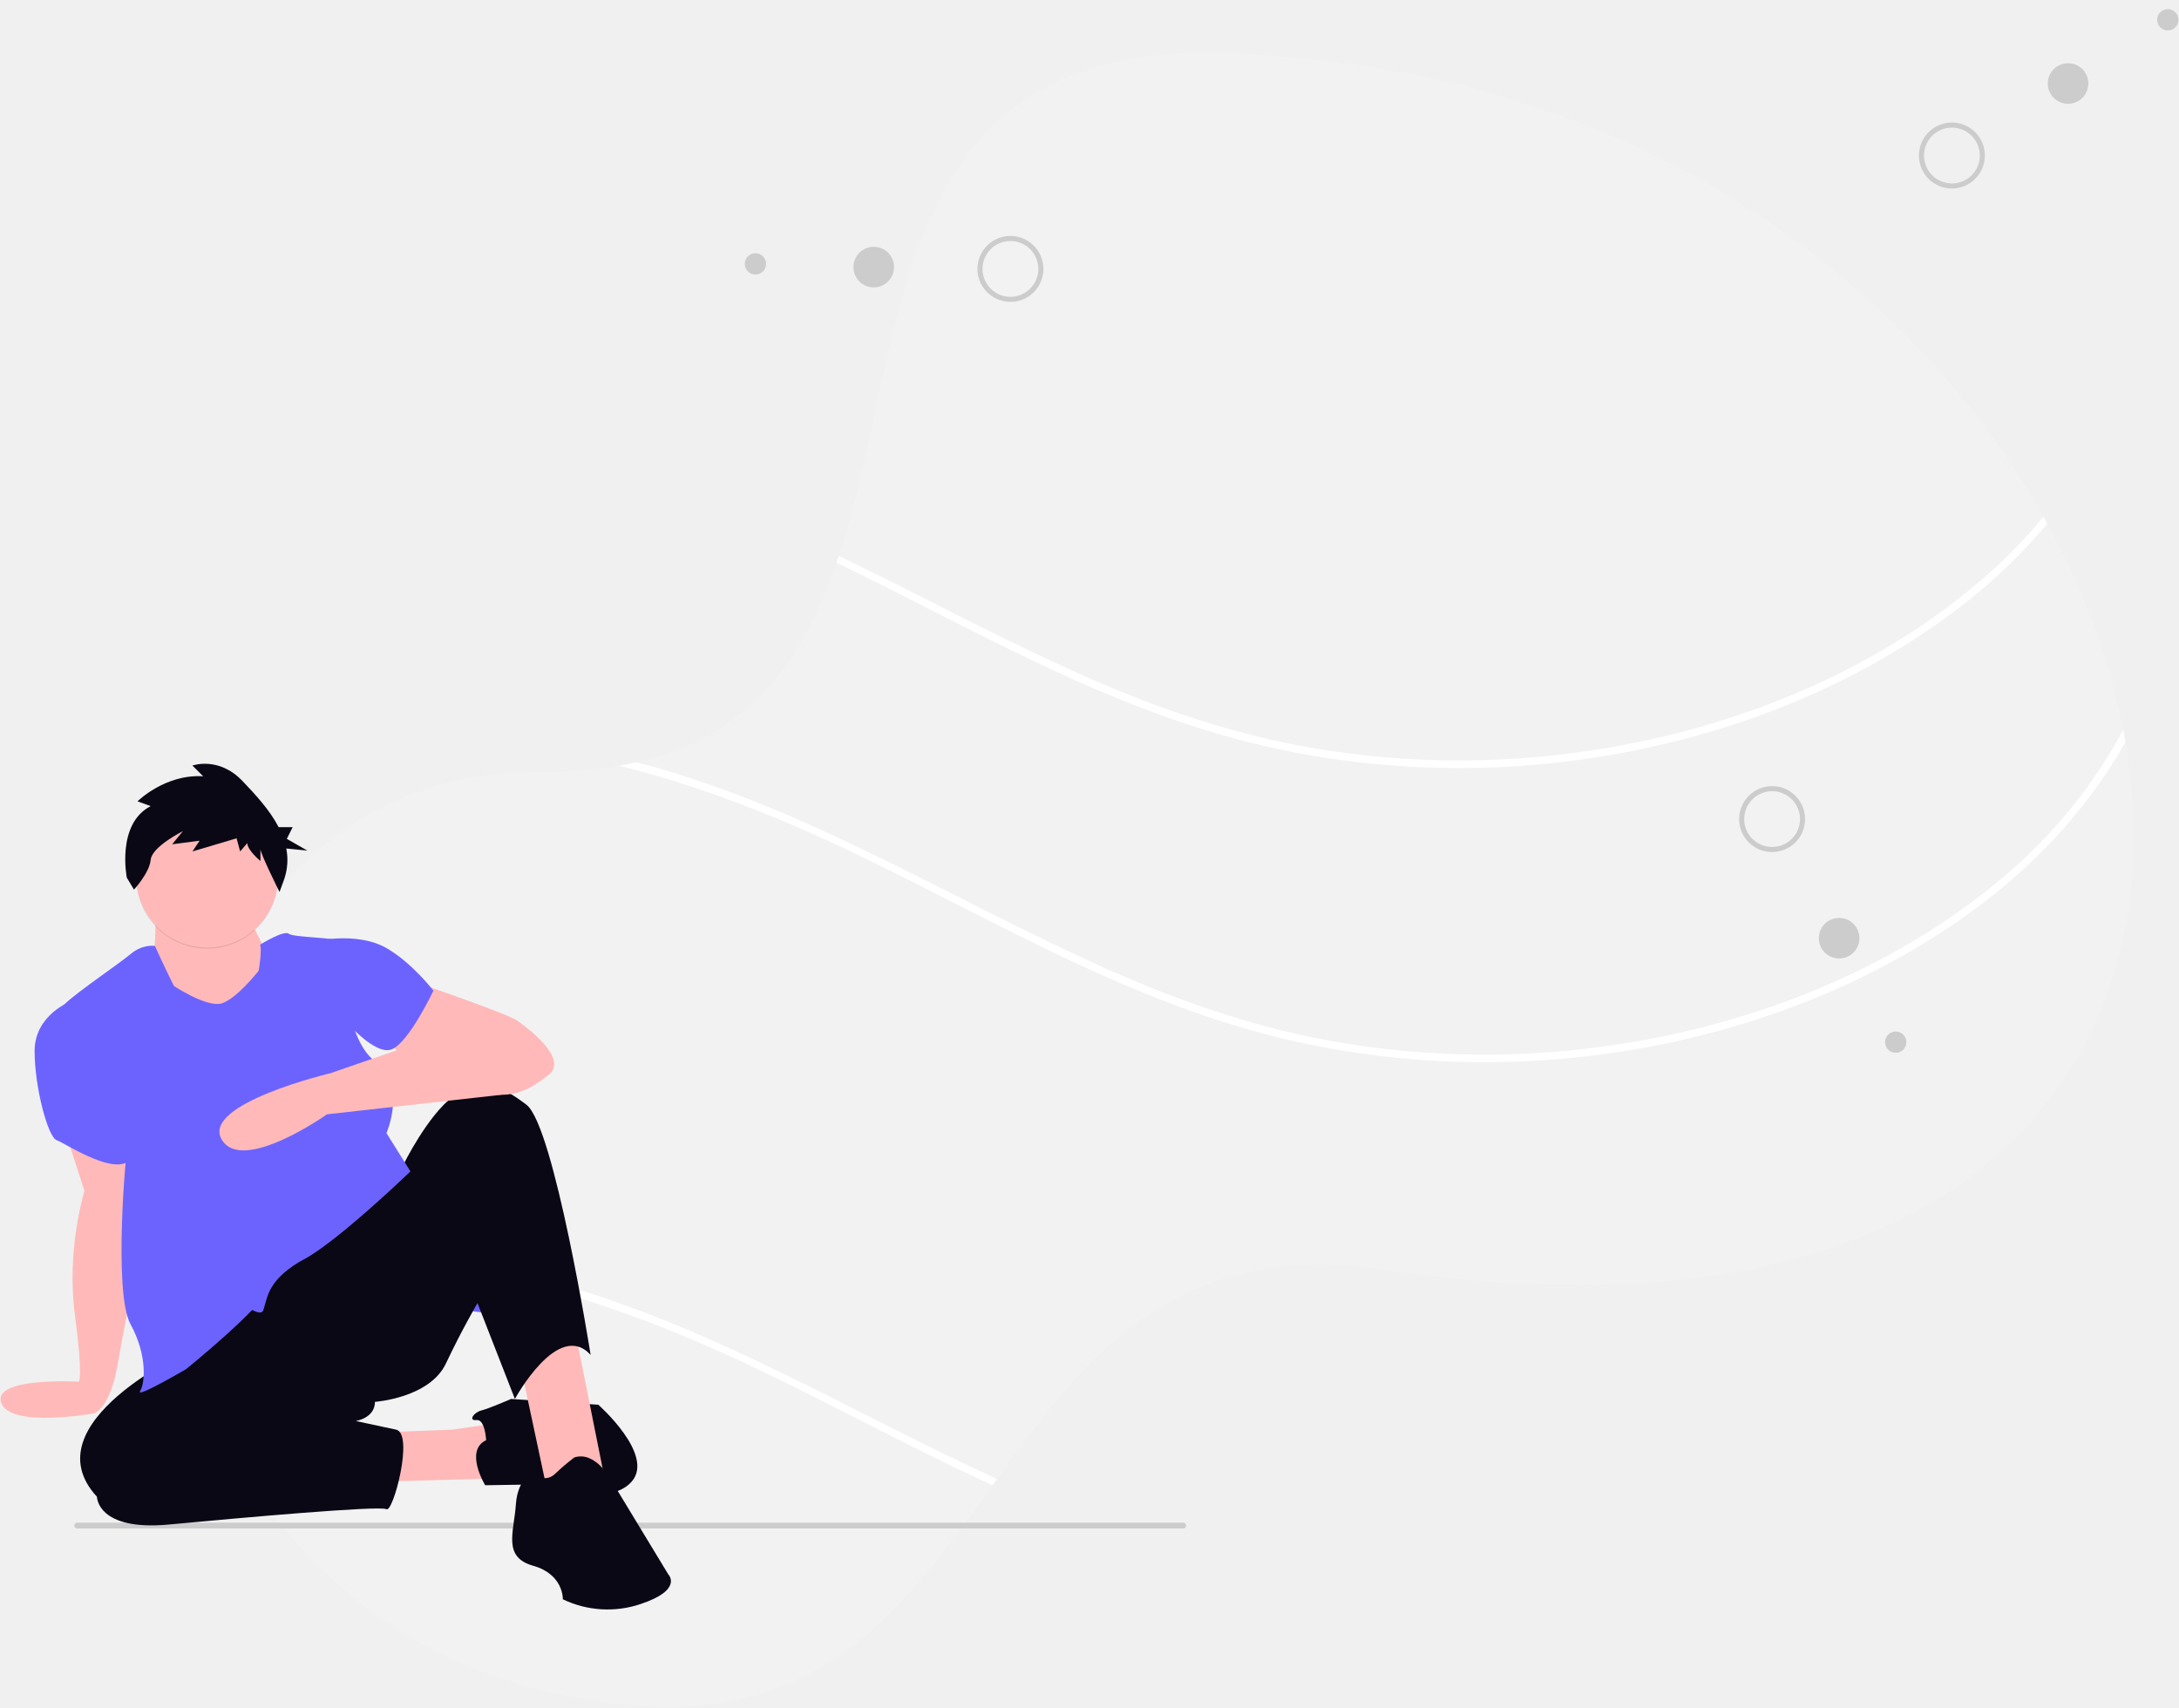
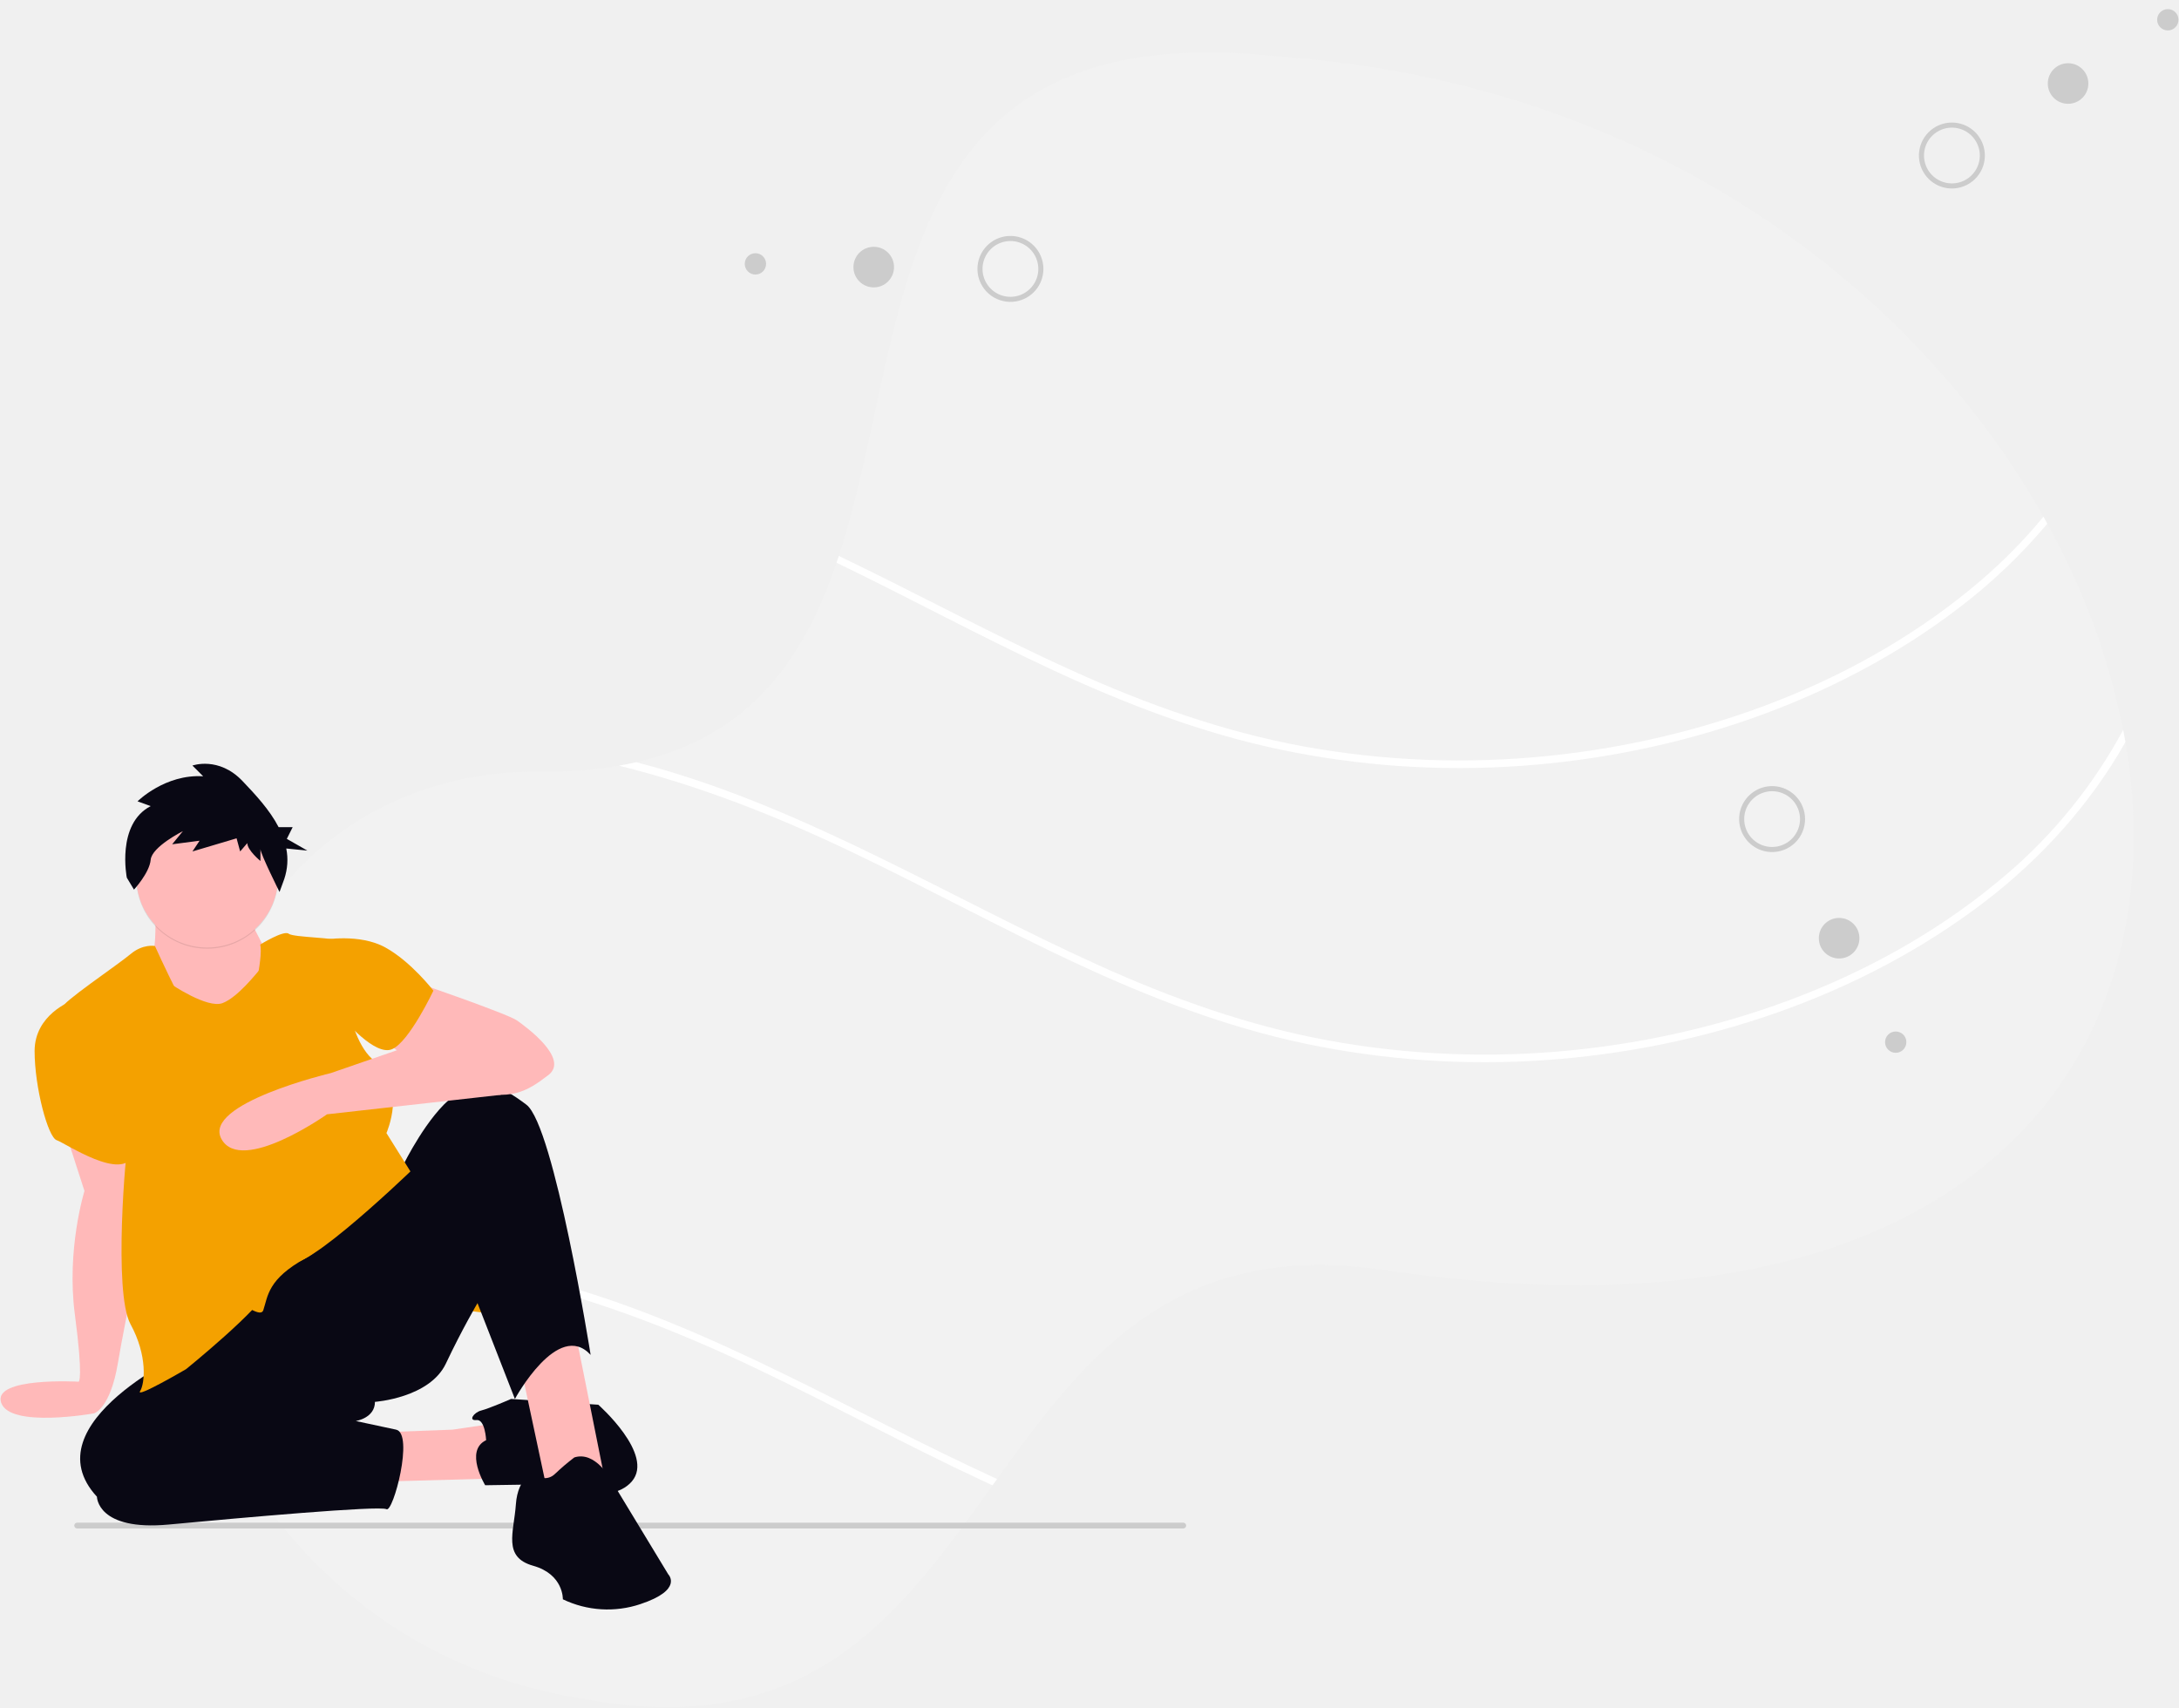
<svg xmlns="http://www.w3.org/2000/svg" version="1.2" viewBox="0 0 988.5 774.981" width="989" height="775">
  <style>
		.s0 { fill: #f2f2f2 } 
		.s1 { fill: #ffffff } 
		.s2 { fill: #cccccc } 
- 		.s3 { fill: #6c63ff } 
+ 		.s3 { fill: rgb(244, 161, 0) } 
		.s4 { fill: #ffb9b9 } 
		.s5 { fill: #090814 } 
		.s6 { opacity: .1;fill: #000000 } 
	</style>
  <g id="Group_12">
    <path id="Path_305-1084" class="s0" d="m946.3 473.38q-1.57 3.01-3.26 5.96c-43.26 75.37-143.9 122.17-313.61 97.4-96.37-14.73-137.4 39.31-177.14 94.67q-1.02 1.44-2.05 2.87c-41.62 58.05-82.82 116.26-185.83 96.91-109.21-17.26-176.61-105.94-187.04-200.61q-0.19-1.73-0.35-3.46c-5.86-61.38 12.25-124.94 58.45-172.92 27.9-28.97 67.55-44.36 108.47-43.88q4.62 0.09 9.24-0.04 4.61-0.13 9.22-0.47 4.61-0.34 9.19-0.9 4.59-0.55 9.14-1.32 4.02-0.7 7.82-1.58c52.13-11.91 76.16-47.33 90.89-90.56q0.52-1.53 1.03-3.08c33.83-103.09 18.19-247.78 202.12-226.49 164.59 12.13 285.38 103.4 344.63 208.69q0.88 1.59 1.75 3.18 6.1 10.94 11.32 22.32 5.23 11.38 9.56 23.13 4.32 11.76 7.72 23.81 3.39 12.06 5.84 24.34 0.55 2.76 1.01 5.53c8.38 48.89 2.89 96.43-18.12 136.5z" />
    <path id="Path_306-1085" class="s1" d="m928.97 237.75q-4.43 5.26-9.13 10.27-4.71 5.01-9.68 9.75-4.97 4.75-10.19 9.21-5.22 4.47-10.68 8.65c-56.74 43.51-128.61 67.11-199.51 72.06q-13.65 0.96-27.33 0.98-13.68 0.01-27.33-0.91-13.65-0.93-27.2-2.8-13.55-1.86-26.94-4.66c-36.38-7.62-71.08-21.04-104.68-36.72-32.68-15.25-64.4-32.45-96.86-48.13q0.52-1.54 1.03-3.09c35.4 17.04 70.07 35.82 105.88 52.05 33.74 15.3 68.67 27.77 105.19 34.45q13.65 2.48 27.44 3.99 13.79 1.52 27.65 2.06 13.87 0.54 27.73 0.11 13.87-0.43 27.67-1.83c70.7-7.11 142.63-33.2 196.99-79.87q3.82-3.28 7.5-6.73 3.68-3.44 7.21-7.04 3.53-3.6 6.9-7.35 3.38-3.75 6.59-7.63 0.88 1.59 1.75 3.18z" />
    <path id="Path_310-1089" class="s1" d="m964.42 336.87c-15.79 28.01-38.09 52.71-63.62 72.3-56.74 43.51-128.61 67.11-199.51 72.06q-13.64 0.96-27.32 0.97-13.69 0.02-27.33-0.91-13.65-0.92-27.21-2.79-13.55-1.87-26.94-4.66c-36.38-7.62-71.08-21.04-104.68-36.72-34.21-15.97-67.37-34.08-101.44-50.34-34.03-16.26-69-30.12-105.64-39.19q4.02-0.7 7.82-1.58 3.59 0.94 7.16 1.94c71.65 20.03 134.88 59.5 202.15 90 33.74 15.3 68.67 27.78 105.19 34.45q13.65 2.48 27.44 3.99 13.79 1.52 27.66 2.06 13.86 0.54 27.72 0.11 13.87-0.43 27.67-1.83c70.7-7.11 142.63-33.2 196.99-79.87q8.05-6.88 15.43-14.47 7.38-7.6 14.04-15.84 6.65-8.24 12.52-17.06 5.86-8.82 10.89-18.14 0.55 2.76 1.01 5.52z" />
    <path id="Path_311-1090" class="s1" d="m253.11 582.78c70.59 19.73 133 58.34 199.18 88.63q-1.02 1.43-2.05 2.87-2.52-1.16-5.02-2.33c-34.21-15.97-67.38-34.07-101.44-50.34-34.75-16.6-70.49-30.7-107.98-39.76q-19.4-4.67-39.12-7.73-19.72-3.05-39.63-4.47-19.9-1.41-39.86-1.18-19.95 0.23-39.82 2.11-0.19-1.73-0.35-3.47 22.14-2.08 44.38-2.14 22.24-0.06 44.39 1.91 22.15 1.97 44.02 5.95 21.88 3.99 43.3 9.95z" />
    <path id="Path_312-1091" class="s2" d="m536.83 693.86h-502.01c-0.36 0-0.7-0.13-0.96-0.38-0.25-0.25-0.4-0.59-0.4-0.94 0-0.36 0.15-0.7 0.4-0.95 0.26-0.25 0.6-0.38 0.96-0.37h502.01c0.34 0.01 0.67 0.15 0.91 0.4 0.24 0.24 0.37 0.57 0.37 0.92 0 0.34-0.13 0.67-0.37 0.92-0.24 0.24-0.57 0.39-0.91 0.4z" />
    <path id="Path_318-1092" class="s3" d="m220.78 596.06l-31.82-3.88q-1.37-0.17-2.55-0.89-1.18-0.73-1.95-1.88-0.77-1.15-1-2.51-0.22-1.37 0.15-2.71l8.47-30.81c0.58-4.64 2.98-8.86 6.67-11.73 3.69-2.87 8.37-4.15 13-3.58 4.64 0.58 8.86 2.98 11.73 6.67 2.87 3.69 4.16 8.37 3.58 13.01l0.83 31.84q0.03 1.38-0.51 2.66-0.54 1.27-1.56 2.2-1.03 0.93-2.35 1.35-1.32 0.42-2.69 0.26z" />
    <path id="Path_330-1100" class="s2" d="m886.87 85.52c-6.04 0.48-11.77-2.71-14.53-8.1-2.75-5.39-2-11.9 1.93-16.51 3.92-4.61 10.23-6.41 15.99-4.55 5.76 1.86 9.83 7 10.32 13.04 0.16 1.96-0.07 3.93-0.67 5.8-0.61 1.87-1.57 3.6-2.85 5.1-1.27 1.5-2.83 2.73-4.58 3.62-1.75 0.9-3.65 1.44-5.61 1.6zm-0.19-2.3c5.11-0.41 9.46-3.85 11.04-8.73 1.57-4.87 0.05-10.21-3.85-13.53-3.9-3.32-9.42-3.96-13.97-1.63-4.56 2.33-7.27 7.18-6.86 12.29 0.14 1.66 0.6 3.27 1.35 4.75 0.76 1.48 1.8 2.8 3.07 3.88 1.27 1.07 2.73 1.89 4.31 2.4 1.59 0.51 3.25 0.71 4.91 0.57z" />
    <path id="Ellipse_66" class="s2" d="m938.4 47.12c-5.1 0-9.21-4.12-9.21-9.21 0-5.09 4.11-9.21 9.21-9.21 5.09 0 9.2 4.12 9.2 9.21 0 5.09-4.11 9.21-9.2 9.21z" />
    <path id="Ellipse_67" class="s2" d="m983.66 13.82c-2.67 0-4.84-2.17-4.84-4.84 0-2.68 2.17-4.84 4.84-4.84 2.68 0 4.84 2.16 4.84 4.84 0 2.67-2.16 4.84-4.84 4.84z" />
    <path id="Path_331-1101" class="s2" d="m816.55 380.08c-3.34 5.05-9.39 7.59-15.33 6.44-5.94-1.15-10.61-5.77-11.82-11.7-1.21-5.93 1.27-12 6.29-15.39 5.01-3.39 11.57-3.43 16.62-0.09 1.64 1.09 3.05 2.48 4.15 4.11 1.1 1.63 1.87 3.46 2.26 5.38 0.39 1.93 0.4 3.91 0.03 5.84-0.37 1.93-1.12 3.77-2.2 5.41zm-23.05-15.23c-2.82 4.27-2.8 9.82 0.07 14.07 2.87 4.24 8.01 6.34 13.03 5.31 5.02-1.02 8.92-4.97 9.9-10 0.97-5.02-1.18-10.14-5.45-12.97-1.39-0.91-2.95-1.55-4.58-1.86-1.63-0.32-3.31-0.31-4.94 0.03-1.63 0.33-3.17 0.98-4.55 1.91-1.38 0.93-2.56 2.12-3.48 3.51z" />
    <path id="Ellipse_68" class="s2" d="m834.48 435.11c-5.1 0-9.21-4.11-9.21-9.2 0-5.1 4.11-9.21 9.21-9.21 5.09 0 9.21 4.11 9.21 9.21 0 5.09-4.12 9.2-9.21 9.2z" />
    <path id="Ellipse_69" class="s2" d="m860.17 477.93c-2.68 0-4.84-2.17-4.84-4.84 0-2.68 2.16-4.84 4.84-4.84 2.67 0 4.83 2.16 4.83 4.84 0 2.67-2.16 4.84-4.83 4.84z" />
    <path id="Path_332-1102" class="s2" d="m444.96 128.74c-2.69-5.42-1.86-11.93 2.12-16.49 3.98-4.57 10.31-6.29 16.05-4.36 5.74 1.93 9.75 7.13 10.16 13.16 0.42 6.04-2.85 11.74-8.27 14.43-1.76 0.87-3.67 1.39-5.63 1.52-1.96 0.14-3.93-0.12-5.79-0.74-1.86-0.63-3.59-1.61-5.07-2.9-1.48-1.29-2.69-2.86-3.57-4.62zm24.74-12.3c-2.28-4.58-7.09-7.34-12.2-6.99-5.11 0.35-9.51 3.74-11.14 8.6-1.63 4.85-0.17 10.21 3.69 13.58 3.86 3.36 9.37 4.07 13.95 1.79 1.49-0.74 2.82-1.77 3.91-3.02 1.09-1.26 1.92-2.72 2.45-4.29 0.53-1.58 0.75-3.24 0.63-4.9-0.11-1.66-0.55-3.28-1.29-4.77z" />
    <path id="Ellipse_70" class="s2" d="m396.32 130.46c-5.09 0-9.21-4.12-9.21-9.21 0-5.1 4.12-9.21 9.21-9.21 5.1 0 9.21 4.11 9.21 9.21 0 5.09-4.11 9.21-9.21 9.21z" />
    <path id="Ellipse_71" class="s2" d="m342.62 124.63c-2.67 0-4.84-2.16-4.84-4.84 0-2.68 2.17-4.84 4.84-4.84 2.68 0 4.84 2.16 4.84 4.84 0 2.68-2.16 4.84-4.84 4.84z" />
    <g id="Group_11">
      <path id="Path_289-1103" class="s4" d="m28.96 512.37l9.14 28.28c0 0-8.27 26.54-4.35 56.13 3.91 29.58 1.74 30.45 1.74 30.45 0 0-39.13-2.25-35.21 9.5 3.91 11.76 42.17 4.87 42.17 4.87 0 0 7.35-1.98 10.83-22.87 3.48-20.88 12.23-61.11 12.23-61.11l-8.23-37.97z" />
      <path id="Path_291-1104" class="s4" d="m170.37 650.3l34.81-1.3 26.54-3.92-7.83 26.11-64.4 1.74z" />
      <path id="Path_292-1105" class="s5" d="m220.4 653.78c0 0-0.43-9.57-4.35-9.14-3.91 0.44-1.3-3.48 2.18-4.35 3.48-0.87 13.49-5.22 13.49-5.22l39.59 2.61c0 0 25.67 22.63 15.23 34.81-10.44 12.18-37.42 1.3-37.42 1.3l-29.15 0.44c0 0-9.57-15.67 0.43-20.45z" />
      <path id="Path_293-1106" class="s4" d="m236.07 620.28l12.62 59.17 26.1-5.22-14.79-73.97-15.67-8.27z" />
      <path id="Path_294-1107" class="s5" d="m85.96 612.88c0 0-73.1 33.07-42.2 66.57 0 0 0 15.66 32.63 12.62 32.63-3.05 95.72-8.7 98.77-6.96 3.04 1.73 12.62-34.38 4.35-36.12-8.27-1.74-18.27-3.91-18.27-3.91 0 0 8.7-1.31 8.7-8.7 0 0 24.8-1.74 32.2-17.4 7.4-15.66 14.35-27.42 14.35-27.42l16.97 43.51c0 0 19.58-36.11 34.37-20.02 0 0-16.53-103.99-29.15-113.56-12.62-9.57-21.32-12.62-33.07-3.91-11.75 8.7-22.63 30.89-22.63 30.89z" />
      <path id="Path_295-1108" class="s5" d="m260.43 661.61q-1.14 0.86-2.25 1.76-1.12 0.89-2.2 1.81-1.09 0.93-2.15 1.89-1.06 0.95-2.1 1.94c-3.48 3.48-8.26 1.74-8.7 0-0.43-1.74-8.26 1.31-9.13 13.92-0.87 12.62-6.09 23.93 7.83 27.85 13.92 3.91 13.49 15.23 13.49 15.23q4.09 1.96 8.48 3.11 4.4 1.14 8.93 1.42 4.53 0.28 9.03-0.32 4.5-0.59 8.8-2.04c19.58-6.52 12.62-13.48 12.62-13.48l-26.11-43.08c0 0-6.96-13.06-16.54-10.01z" />
      <path id="Path_296-1109" class="s4" d="m188.21 445.8c0 0 41.77 14.36 46.12 17.4 4.35 3.04 23.93 17.4 14.36 24.8-9.58 7.4-17.4 12.18-36.12 6.53-18.71-5.66-39.59-23.06-39.59-23.06z" />
      <path id="Path_298-1110" class="s4" d="m70.29 414.04c0 0 0.44 16.97-1.3 18.71-1.74 1.74 20.88 53.08 45.69 30.45 24.8-22.62 5.65-31.76 5.65-31.76 0 0-9.14-16.97-8.7-18.71 0.44-1.74-40.46 0-40.46 0z" />
      <g id="Group_10">
        <path id="Path_290-1111" class="s3" d="m32.01 454.5c0 0-16.54 6.09-16.54 22.63 0 16.53 6.09 39.16 10.01 40.46 3.92 1.31 30.02 19.14 34.81 6.53 4.78-12.62-28.28-69.62-28.28-69.62z" />
        <path id="Path_297-1112" class="s3" d="m146.44 426.66c0 0 16.53-3.05 28.28 3.48 11.75 6.52 21.75 19.58 21.75 19.58 0 0-10.87 23.06-18.7 26.54-7.84 3.48-22.2-13.92-22.2-13.92z" />
        <path id="Path_300-1113" class="s3" d="m77.26 446.67c0 0 16.53 11.31 23.5 8.7 6.96-2.61 15.66-13.92 16.53-14.79 0.87-0.87 45.25 88.32 45.25 88.32 0 0-6.53 32.64-23.93 42.2-17.4 9.57-17.19 17.19-19.36 23.72-2.18 6.52-30.24-20.67-30.24-20.67l-17.84-75.7v-46.12z" />
        <path id="Path_301-1114" class="s3" d="m70.08 429.44c0 0-5.44-1.09-11.1 3.7-5.66 4.79-32.2 22.62-30.9 24.36 1.31 1.75 13.06 26.54 15.68 36.55 2.61 10 6.52 11.31 6.52 11.31 0 0 9.14 6.53 7.83 11.31-1.3 4.79-6.96 70.06 0.87 84.41 7.84 14.36 6.53 26.98 4.36 30.46-2.18 3.48 20.88-10.01 20.88-10.01 0 0 34.37-27.84 36.98-36.11q0.64-2.13 1.17-4.28 0.54-2.16 0.97-4.34 0.44-2.18 0.77-4.37 0.34-2.2 0.58-4.41c0.15-1.47-22.19-87.89-29.16-92.67-6.96-4.79-25.45-45.91-25.45-45.91z" />
        <path id="Path_302-1115" class="s3" d="m117.88 428.78c0 0 10.72-6.65 12.9-4.91 2.18 1.74 22.62 1.74 23.06 3.48 0.43 1.74 1.3 43.51 16.1 54.39 14.79 10.88 5.22 32.63 5.22 32.63l10.88 17.4c0 0-59.18 57-55.26 37.42 0.21-1.09 0-1.3 0-1.3 0 0-23.07-98.77-20.02-103.99 3.04-5.22 8.58-28.9 7.12-35.12z" />
      </g>
      <path id="Ellipse_72" class="s6" d="m93.79 430.65c-17.81 0-32.2-14.39-32.2-32.19 0-17.81 14.39-32.2 32.2-32.2 17.8 0 32.2 14.39 32.2 32.2 0 17.8-14.4 32.19-32.2 32.19z" />
      <path id="Path_303-1116" class="s4" d="m209.09 466.68l-59.17 20.45c0 0-58.74 13.93-49.6 30.03 9.14 16.1 47.86-11.31 47.86-11.31l78.8-8.83c0 0 31.28-26.42-17.89-30.34z" />
      <path id="Ellipse_64" class="s4" d="m93.79 430.14c-17.81 0-32.2-14.4-32.2-32.2 0-17.81 14.39-32.2 32.2-32.2 17.8 0 32.2 14.39 32.2 32.2 0 17.8-14.4 32.2-32.2 32.2z" />
      <path id="Path_304-1117" class="s5" d="m68.15 365.94l-5.96-2.17c0 0 12.46-12.45 29.78-11.37l-4.87-4.87c0 0 11.91-4.33 22.74 7.04 5.69 5.98 12.28 13 16.38 20.92h6.38l-2.66 5.32 9.32 5.32-9.57-0.95q0.34 1.72 0.46 3.46 0.11 1.75 0 3.49-0.12 1.75-0.46 3.46-0.34 1.72-0.89 3.38l-2.17 5.95c0 0-8.66-17.32-8.66-19.49v5.42c0 0-5.96-4.87-5.96-8.12l-3.25 3.79-1.62-5.96-20.04 5.96 3.25-4.88-12.45 1.63 4.87-5.96c0 0-14.07 7.04-14.62 13-0.54 5.95-7.58 13.53-7.58 13.53l-3.25-5.41c0 0-4.87-24.37 10.83-32.49z" />
    </g>
  </g>
</svg>
